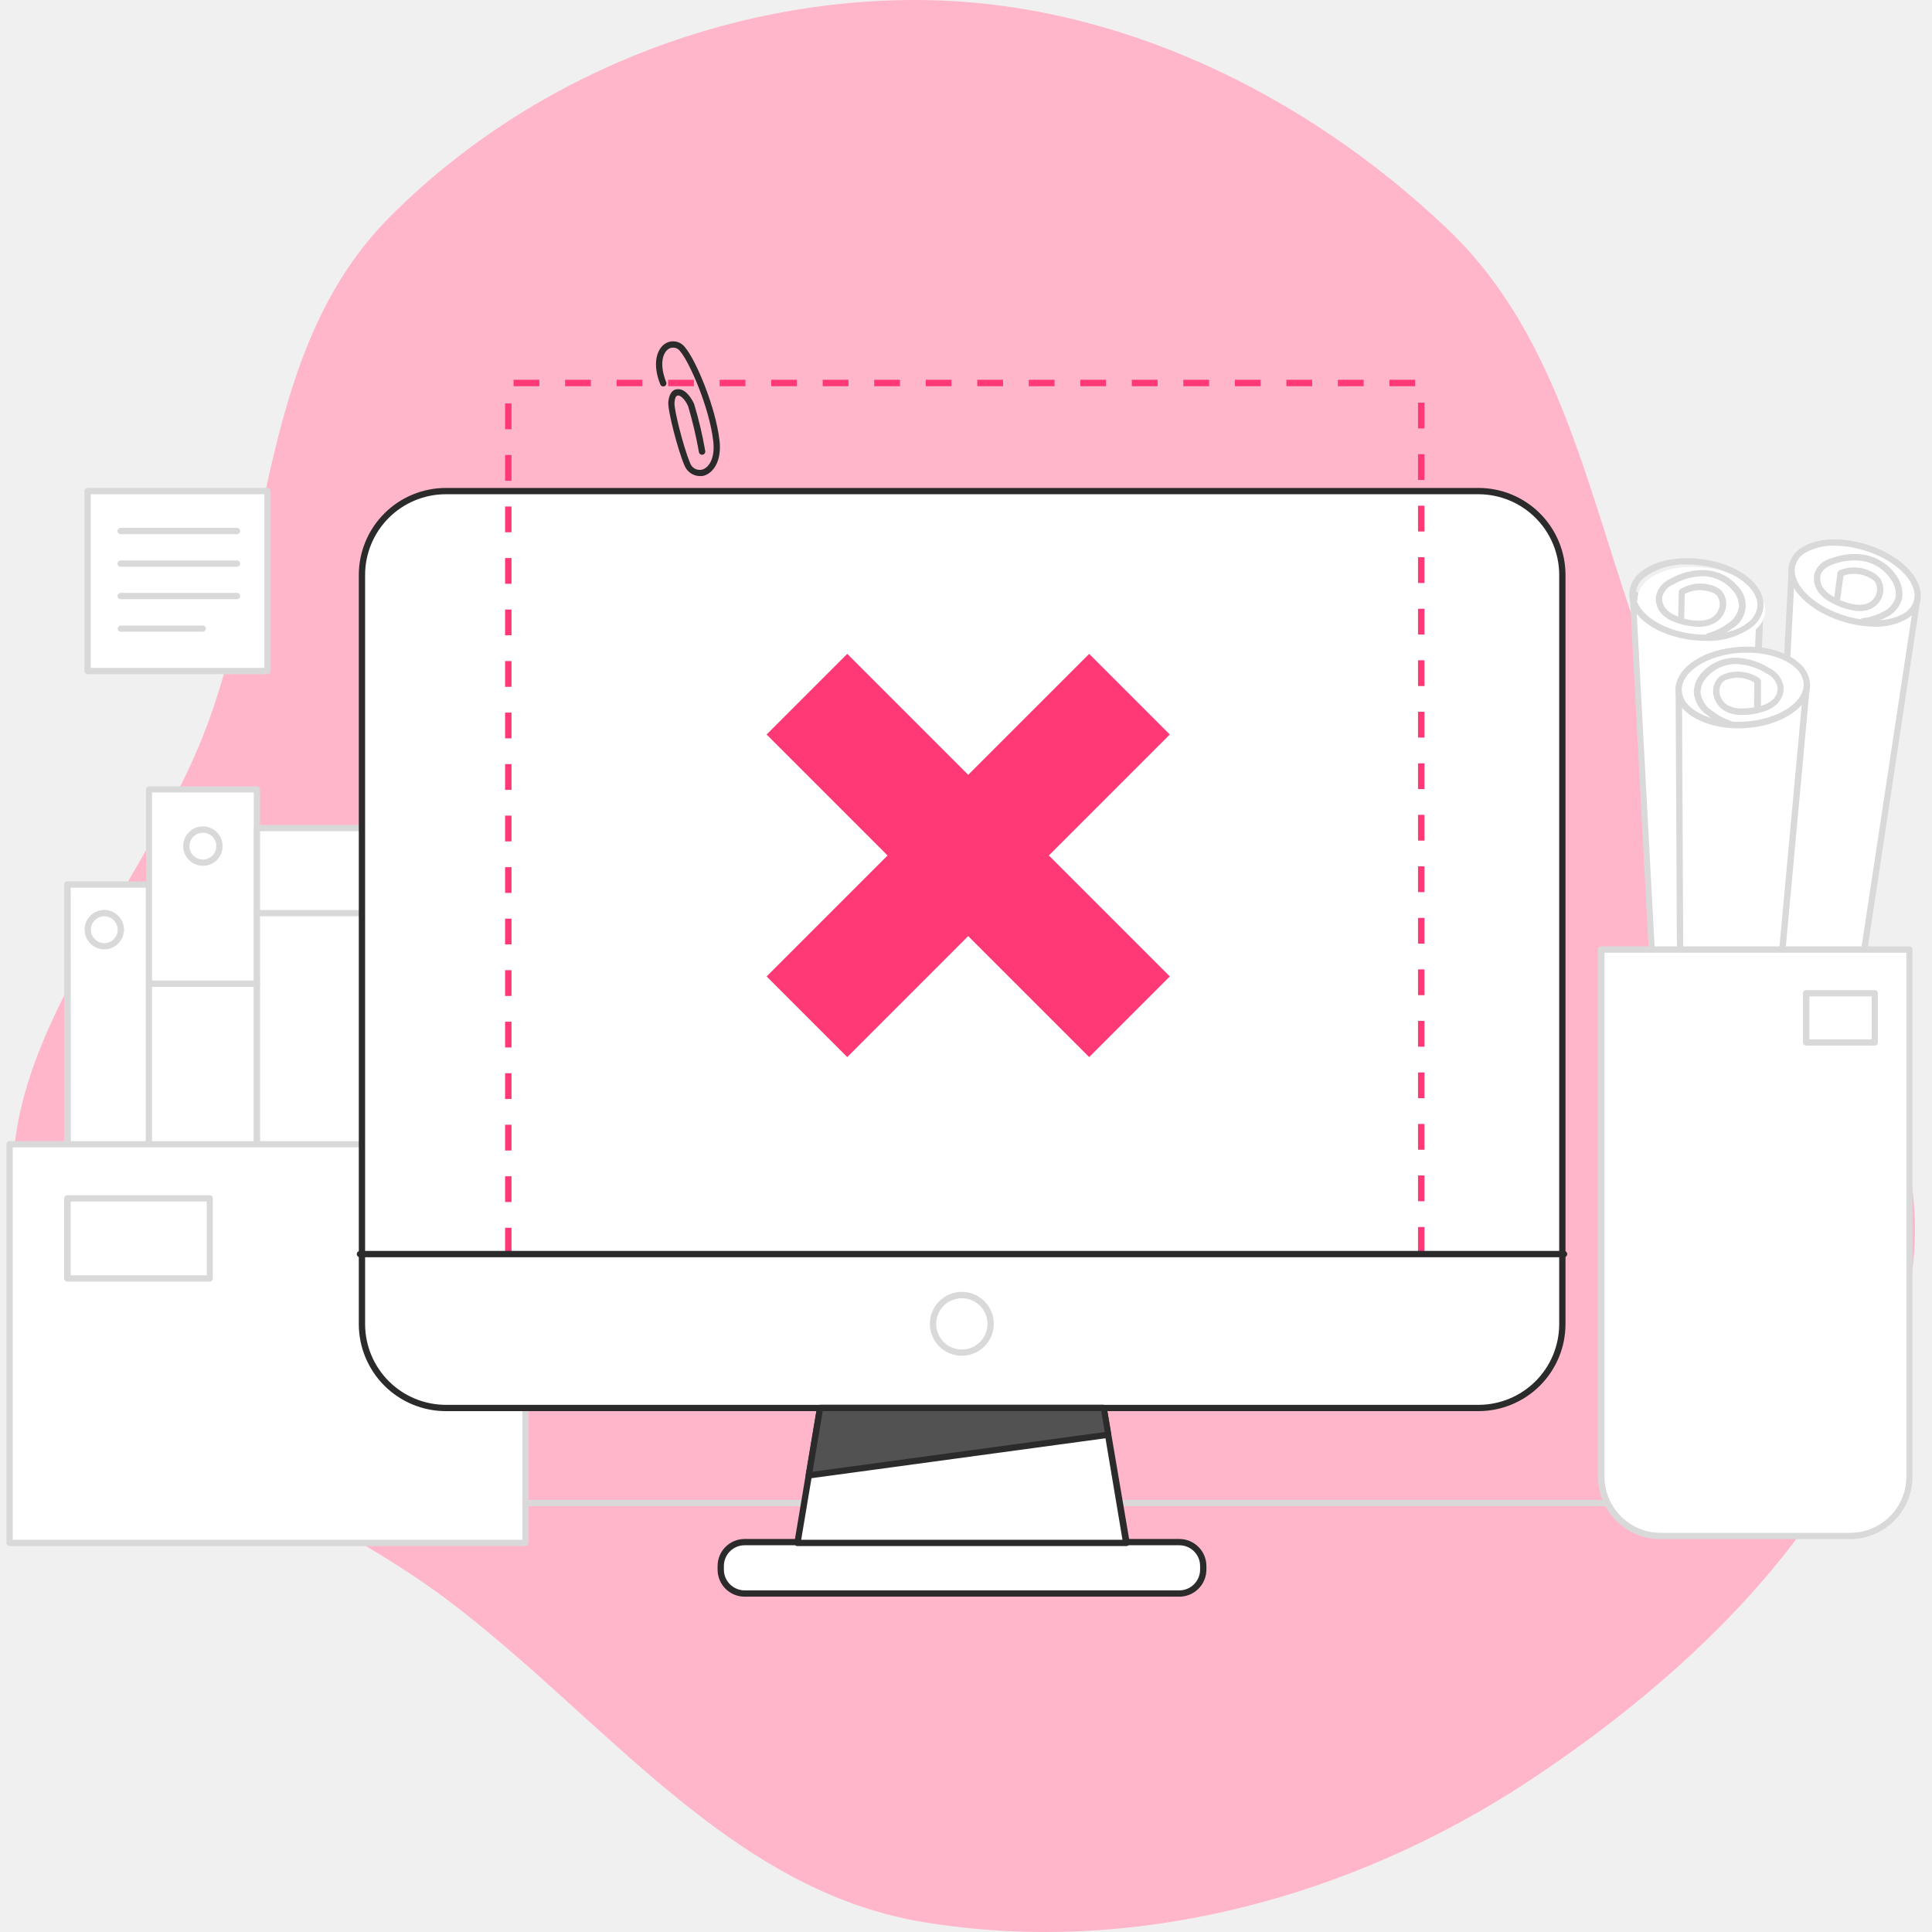
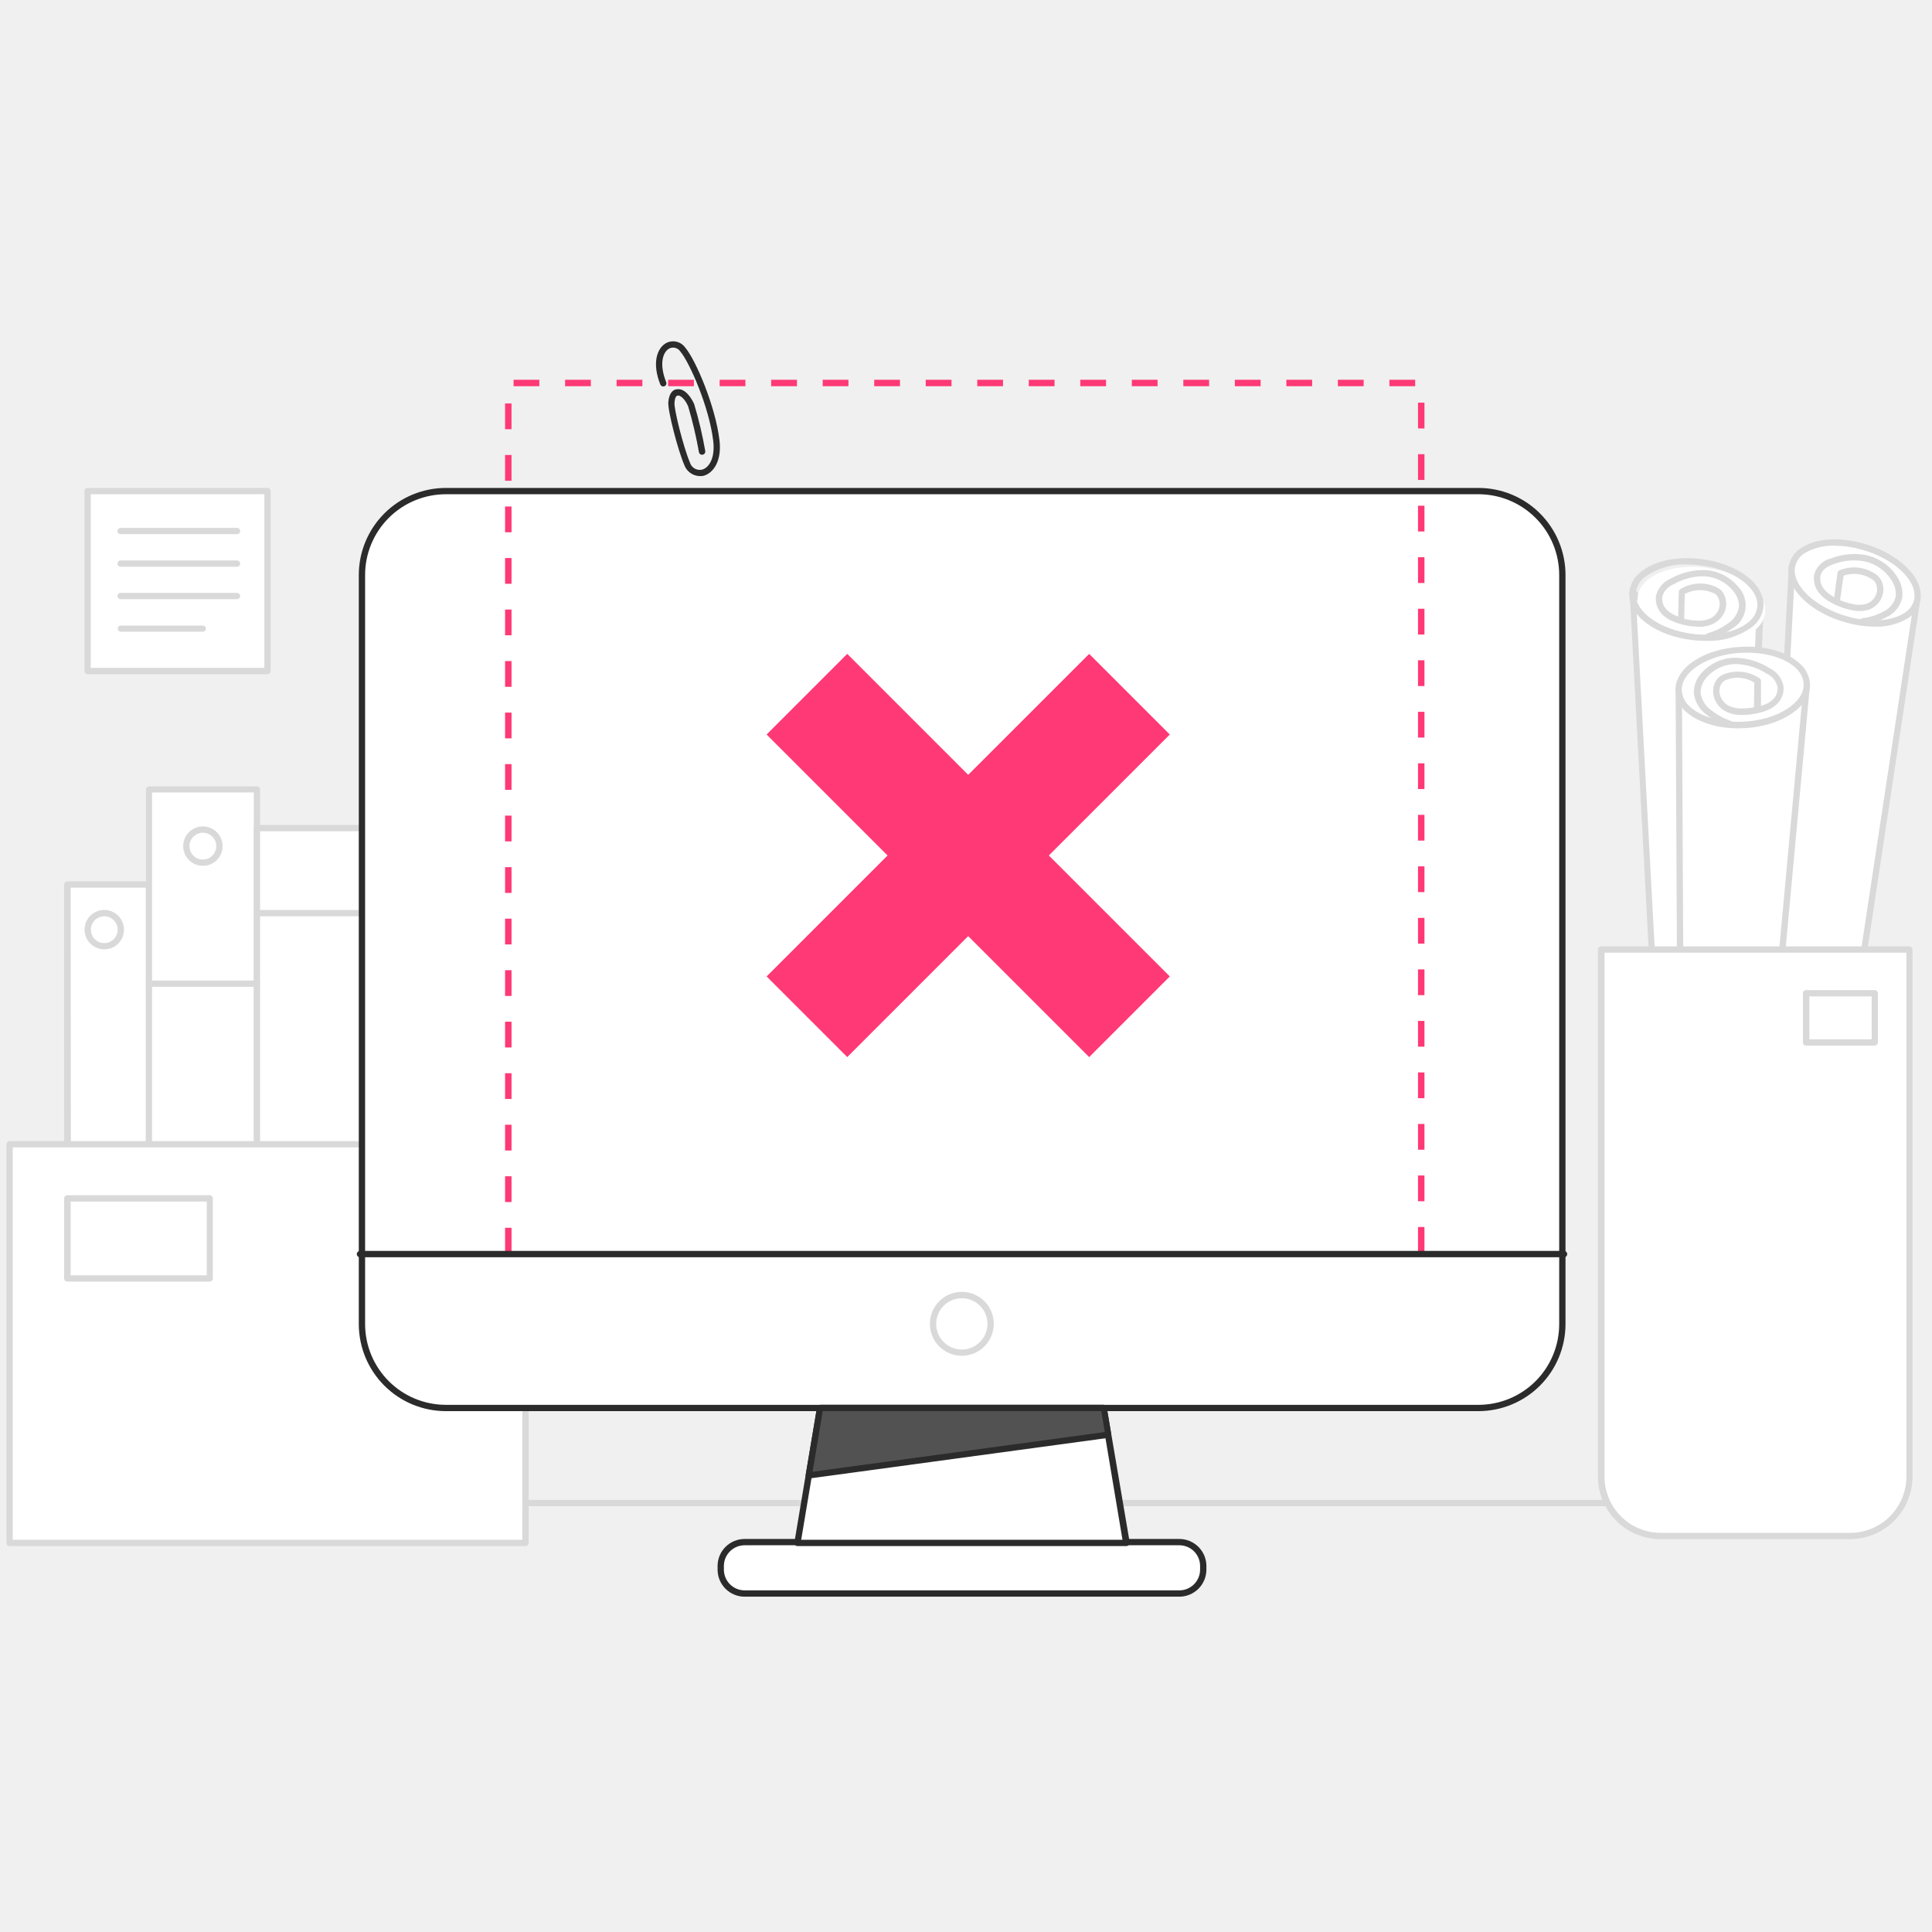
<svg xmlns="http://www.w3.org/2000/svg" width="300" height="300" viewBox="0 0 300 300" fill="none">
  <g id="Illustration">
    <g id="Frame 888">
      <g id="Frame 878">
-         <rect x="-15.5" y="-47.5" width="331" height="995" stroke="#ECECEC" />
        <g id="no-files-flatline">
-           <rect x="-15.5" y="-15.5" width="331" height="963" rx="4.5" stroke="#9747FF" stroke-dasharray="10 5" />
          <g id="Theme=Light">
            <g id="#111_report_analysis_flatline">
-               <path id="Vector" fill-rule="evenodd" clip-rule="evenodd" d="M143.178 0.006C173.565 0.32 202.681 14.585 224.696 35.493C245.012 54.788 247.522 84.374 258.934 109.942C272.209 139.682 301.146 165.064 296.94 197.35C292.56 230.972 265.583 258.023 237.214 276.671C209.668 294.779 175.705 303.886 143.178 298.427C113.211 293.397 93.849 266.845 69.617 248.542C46.013 230.713 11.092 221.348 3.368 192.825C-4.339 164.364 22.577 139.357 32.535 111.6C42.072 85.017 40.524 53.863 60.423 33.793C81.913 12.118 112.629 -0.31 143.178 0.006Z" fill="#FFB6CB" />
              <path id="Vector_2" d="M270.365 163.165L273.299 94.559C273.299 94.559 261.14 99.147 253.49 92.016L257.628 169.191L270.365 163.165Z" fill="white" />
              <path id="Vector_3" d="M257.657 169.66C257.57 169.663 257.485 169.639 257.412 169.592C257.341 169.553 257.282 169.497 257.239 169.428C257.196 169.36 257.171 169.281 257.168 169.2L253.059 92.025C253.054 91.928 253.078 91.831 253.129 91.747C253.179 91.663 253.254 91.597 253.343 91.556C253.431 91.514 253.529 91.5 253.626 91.516C253.722 91.531 253.811 91.576 253.881 91.644C261.218 98.492 273.065 94.119 273.182 94.08C273.257 94.05 273.339 94.04 273.419 94.05C273.5 94.06 273.576 94.091 273.642 94.138C273.707 94.187 273.76 94.25 273.796 94.324C273.831 94.397 273.849 94.478 273.847 94.559L270.912 163.165C270.908 163.254 270.879 163.34 270.829 163.415C270.779 163.489 270.71 163.548 270.629 163.585L257.911 169.611C257.834 169.655 257.745 169.672 257.657 169.66ZM254.037 93.121L258.078 168.447L269.817 162.861L272.751 95.263C270.188 96.066 260.885 98.482 254.037 93.121Z" fill="#D9D9D9" />
              <path id="Vector_4" d="M274.077 95.236C274.496 92.043 270.409 88.873 264.948 88.156C259.487 87.438 254.72 89.446 254.3 92.639C253.881 95.832 257.968 99.002 263.429 99.719C268.89 100.436 273.657 98.429 274.077 95.236Z" fill="white" />
              <path id="Vector_5" d="M264.876 99.509C264.223 99.513 263.569 99.477 262.92 99.402C257.05 98.766 252.736 95.489 253 91.967C253.062 91.353 253.249 90.758 253.55 90.22C253.852 89.681 254.261 89.21 254.751 88.836C256.796 87.134 260.21 86.371 263.908 86.782C269.778 87.418 274.092 90.695 273.828 94.217C273.766 94.831 273.579 95.425 273.277 95.964C272.976 96.503 272.567 96.973 272.076 97.347C269.989 98.859 267.452 99.621 264.876 99.509ZM262.059 87.653C259.685 87.543 257.343 88.232 255.407 89.609C255.018 89.899 254.693 90.265 254.452 90.686C254.211 91.107 254.06 91.573 254.008 92.055C253.783 94.99 257.843 97.876 263.057 98.453C266.442 98.824 269.67 98.12 271.48 96.623C271.867 96.33 272.191 95.962 272.432 95.54C272.672 95.117 272.824 94.651 272.879 94.168C273.104 91.233 269.044 88.298 263.83 87.77C263.242 87.697 262.651 87.658 262.059 87.653Z" fill="#D9D9D9" />
              <path id="Vector_6" d="M265.375 99.284C265.246 99.302 265.114 99.268 265.009 99.189C264.905 99.11 264.836 98.993 264.818 98.864C264.799 98.734 264.834 98.602 264.912 98.498C264.991 98.393 265.109 98.324 265.238 98.306C266.325 98 267.349 97.503 268.261 96.838C268.731 96.549 269.133 96.162 269.439 95.702C269.744 95.243 269.947 94.723 270.032 94.178C270.029 93.25 269.68 92.357 269.054 91.673C268.51 91.03 267.841 90.504 267.087 90.127C266.334 89.751 265.512 89.531 264.671 89.482C263.001 89.455 261.354 89.881 259.907 90.715C259.476 90.877 259.089 91.139 258.778 91.479C258.467 91.819 258.24 92.227 258.117 92.671C258.076 93.011 258.108 93.355 258.209 93.682C258.31 94.009 258.478 94.311 258.703 94.569C259.158 95.053 259.721 95.422 260.347 95.645L260.582 95.733L260.68 91.888C260.681 91.807 260.703 91.727 260.744 91.657C260.785 91.587 260.844 91.528 260.914 91.487C261.703 91.006 262.592 90.715 263.512 90.636C264.433 90.558 265.359 90.696 266.217 91.037C266.671 91.204 267.08 91.476 267.41 91.83C267.731 92.258 267.94 92.76 268.017 93.29C268.094 93.82 268.037 94.361 267.85 94.862C267.68 95.32 267.419 95.737 267.083 96.09C266.747 96.444 266.342 96.725 265.894 96.917C265.12 97.246 264.276 97.381 263.438 97.308C262.24 97.257 261.059 97.003 259.946 96.555C259.186 96.282 258.502 95.833 257.95 95.244C257.637 94.877 257.404 94.45 257.264 93.989C257.124 93.527 257.081 93.042 257.138 92.564C257.273 91.958 257.553 91.394 257.953 90.921C258.353 90.447 258.863 90.078 259.437 89.844C261.069 88.919 262.924 88.462 264.798 88.523C265.772 88.579 266.723 88.834 267.595 89.271C268.466 89.709 269.239 90.32 269.865 91.067C270.32 91.526 270.661 92.084 270.862 92.698C271.064 93.312 271.119 93.964 271.024 94.603C270.929 95.242 270.686 95.85 270.315 96.379C269.945 96.908 269.456 97.344 268.887 97.65C267.884 98.383 266.757 98.93 265.561 99.265L265.375 99.284ZM261.521 96.085C262.161 96.252 262.817 96.347 263.477 96.369C264.164 96.431 264.855 96.327 265.493 96.066C265.814 95.922 266.103 95.716 266.344 95.459C266.584 95.202 266.77 94.899 266.892 94.569C267.019 94.23 267.062 93.864 267.016 93.504C266.97 93.144 266.837 92.801 266.627 92.505C266.404 92.267 266.125 92.089 265.815 91.986C265.139 91.718 264.412 91.6 263.685 91.643C262.958 91.685 262.25 91.886 261.609 92.231L261.521 96.085Z" fill="#D9D9D9" />
              <path id="Vector_7" d="M287.416 161.071L297.638 93.493C297.638 93.493 285.097 96.163 278.259 87.917L274.18 165.121L287.416 161.071Z" fill="white" />
              <path id="Vector_8" d="M274.18 165.581C274.07 165.579 273.963 165.542 273.877 165.473C273.814 165.426 273.764 165.363 273.731 165.292C273.699 165.22 273.685 165.141 273.691 165.062L277.77 87.887C277.776 87.789 277.811 87.695 277.87 87.617C277.929 87.539 278.01 87.48 278.103 87.447C278.198 87.418 278.3 87.417 278.395 87.445C278.491 87.472 278.576 87.528 278.641 87.604C285.205 95.528 297.414 93.043 297.531 93.013C297.608 92.995 297.689 92.996 297.766 93.016C297.843 93.037 297.913 93.076 297.971 93.131C298.028 93.186 298.071 93.254 298.096 93.328C298.122 93.403 298.129 93.483 298.118 93.561L287.905 161.149C287.89 161.24 287.851 161.325 287.79 161.394C287.729 161.463 287.651 161.514 287.562 161.541L274.317 165.561L274.18 165.581ZM278.69 89.12L274.698 164.446L286.985 160.719L297.081 94.09C294.41 94.481 284.784 95.4 278.69 89.12Z" fill="#D9D9D9" />
              <path id="Vector_9" d="M297.624 93.546C298.575 90.498 295.034 86.682 289.717 85.024C284.399 83.366 279.318 84.492 278.367 87.541C277.416 90.589 280.957 94.404 286.274 96.063C291.592 97.721 296.673 96.594 297.624 93.546Z" fill="white" />
              <path id="Vector_10" d="M291.094 97.308C289.646 97.298 288.205 97.097 286.809 96.711C281.106 95.185 277.144 91.272 277.78 87.829C277.9 87.239 278.144 86.682 278.497 86.194C278.849 85.707 279.302 85.3 279.824 85.001C282.025 83.612 285.518 83.368 289.167 84.346C294.87 85.882 298.832 89.785 298.196 93.238C298.072 93.826 297.825 94.382 297.473 94.868C297.121 95.355 296.671 95.763 296.152 96.066C294.613 96.939 292.862 97.37 291.094 97.308ZM284.892 84.737C283.305 84.678 281.732 85.054 280.343 85.823C279.936 86.052 279.582 86.365 279.306 86.741C279.029 87.117 278.836 87.548 278.739 88.005C278.2 90.939 281.937 94.393 287.064 95.772C290.399 96.672 293.686 96.467 295.633 95.234C296.039 95.006 296.392 94.695 296.669 94.32C296.945 93.946 297.139 93.517 297.237 93.062C297.776 90.127 294.039 86.665 288.912 85.295C287.602 84.935 286.251 84.747 284.892 84.737Z" fill="#D9D9D9" />
              <path id="Vector_11" d="M289.255 96.975C289.135 96.974 289.02 96.93 288.93 96.851C288.84 96.772 288.782 96.663 288.766 96.545C288.752 96.416 288.789 96.286 288.869 96.184C288.95 96.081 289.067 96.014 289.196 95.997C290.294 95.869 291.359 95.537 292.336 95.019C292.828 94.807 293.266 94.487 293.617 94.082C293.967 93.677 294.222 93.198 294.361 92.681C294.457 91.742 294.21 90.801 293.667 90.03C292.724 88.572 291.244 87.545 289.548 87.173C287.907 86.868 286.214 87.024 284.657 87.623C283.532 88.015 282.886 88.602 282.7 89.316C282.629 89.651 282.627 89.997 282.692 90.333C282.758 90.669 282.89 90.988 283.082 91.272C283.487 91.822 284.008 92.276 284.608 92.603L284.823 92.72L285.322 88.954C285.332 88.868 285.365 88.787 285.416 88.719C285.468 88.65 285.537 88.596 285.616 88.562C286.468 88.21 287.39 88.061 288.31 88.125C289.23 88.19 290.123 88.467 290.918 88.934C291.353 89.168 291.726 89.504 292.004 89.912C292.276 90.373 292.429 90.895 292.448 91.43C292.467 91.965 292.351 92.496 292.111 92.974C291.897 93.4 291.597 93.776 291.23 94.079C290.863 94.382 290.437 94.606 289.979 94.735C289.163 94.938 288.31 94.938 287.494 94.735C286.305 94.497 285.164 94.06 284.119 93.444C283.383 93.052 282.75 92.492 282.27 91.81C281.997 91.408 281.811 90.953 281.721 90.475C281.632 89.997 281.642 89.506 281.751 89.032C281.953 88.453 282.299 87.935 282.755 87.526C283.212 87.117 283.766 86.831 284.363 86.694C286.095 86.026 287.979 85.857 289.803 86.205C291.753 86.637 293.457 87.817 294.547 89.492C295.221 90.469 295.517 91.658 295.379 92.838C295.221 93.508 294.909 94.132 294.467 94.66C294.025 95.188 293.467 95.606 292.835 95.88C291.753 96.452 290.577 96.823 289.362 96.975H289.255ZM285.723 93.19C286.353 93.458 287.009 93.661 287.68 93.796C288.348 93.958 289.046 93.958 289.714 93.796C290.035 93.701 290.333 93.542 290.591 93.329C290.848 93.115 291.059 92.852 291.211 92.554C291.383 92.232 291.473 91.872 291.473 91.507C291.473 91.142 291.383 90.782 291.211 90.46C291.018 90.179 290.755 89.953 290.448 89.805C289.824 89.436 289.127 89.207 288.406 89.135C287.685 89.062 286.956 89.147 286.271 89.384L285.723 93.19Z" fill="#D9D9D9" />
              <path id="Vector_12" d="M261.022 176.322L260.68 107.629C260.68 107.629 272.644 112.882 280.568 106.191L273.485 183.053L261.022 176.322Z" fill="white" />
              <path id="Vector_13" d="M273.485 183.542C273.403 183.543 273.322 183.523 273.25 183.483L260.787 176.753C260.71 176.713 260.646 176.653 260.601 176.578C260.556 176.504 260.532 176.419 260.533 176.332L260.191 107.629C260.191 107.547 260.211 107.467 260.251 107.395C260.29 107.323 260.347 107.262 260.416 107.218C260.488 107.179 260.568 107.159 260.65 107.159C260.732 107.159 260.813 107.179 260.885 107.218C260.993 107.218 272.624 112.276 280.245 105.858C280.321 105.797 280.413 105.759 280.51 105.748C280.607 105.738 280.705 105.756 280.793 105.799C280.877 105.847 280.947 105.917 280.993 106.001C281.04 106.086 281.062 106.182 281.057 106.279L273.964 183.141C273.959 183.222 273.933 183.301 273.888 183.37C273.844 183.438 273.782 183.494 273.71 183.532C273.637 183.554 273.56 183.558 273.485 183.542ZM261.511 176.039L273.064 182.28L279.971 107.277C273.006 112.295 263.82 109.36 261.179 108.382L261.511 176.039Z" fill="#D9D9D9" />
              <path id="Vector_14" d="M270.986 112.561C276.48 112.215 280.77 109.32 280.566 106.095C280.363 102.871 275.744 100.538 270.249 100.885C264.755 101.231 260.465 104.126 260.669 107.351C260.872 110.575 265.491 112.908 270.986 112.561Z" fill="white" />
              <path id="Vector_15" d="M269.885 113.097C266.569 113.097 263.595 112.119 261.795 110.515C261.318 110.115 260.928 109.623 260.647 109.068C260.366 108.513 260.201 107.907 260.161 107.286C260.034 103.745 264.515 100.712 270.365 100.439C274.062 100.233 277.447 101.192 279.423 102.992C279.898 103.393 280.288 103.885 280.569 104.44C280.849 104.994 281.015 105.6 281.057 106.22C281.184 109.703 276.606 112.794 270.854 113.068C270.534 113.087 270.211 113.097 269.885 113.097ZM271.304 101.358H270.413C265.19 101.642 261.032 104.293 261.14 107.228C261.179 107.716 261.315 108.191 261.54 108.626C261.765 109.061 262.075 109.447 262.45 109.761C264.211 111.366 267.41 112.246 270.795 112.06C276.029 111.777 280.186 109.126 280.079 106.191C280.039 105.702 279.902 105.225 279.675 104.79C279.448 104.355 279.136 103.97 278.758 103.657C277.163 102.209 274.356 101.348 271.304 101.348V101.358Z" fill="#D9D9D9" />
              <path id="Vector_16" d="M268.467 112.813C268.415 112.823 268.362 112.823 268.31 112.813C267.129 112.41 266.026 111.804 265.053 111.023C264.476 110.625 263.993 110.105 263.64 109.5C263.287 108.895 263.071 108.219 263.008 107.521C263.024 106.347 263.494 105.225 264.319 104.39C264.978 103.678 265.777 103.11 266.665 102.721C267.554 102.332 268.514 102.131 269.484 102.131C271.354 102.187 273.175 102.745 274.757 103.745C275.321 104.008 275.813 104.402 276.195 104.893C276.576 105.385 276.834 105.96 276.948 106.572C276.992 107.054 276.932 107.539 276.773 107.996C276.615 108.453 276.361 108.871 276.029 109.223C275.449 109.798 274.737 110.221 273.955 110.456C272.825 110.843 271.637 111.032 270.443 111.013C269.597 111.04 268.757 110.858 267.997 110.485C267.128 110.036 266.471 109.263 266.168 108.333C265.999 107.826 265.962 107.285 266.06 106.759C266.157 106.234 266.386 105.742 266.725 105.33C267.069 104.987 267.493 104.735 267.958 104.596C268.835 104.306 269.767 104.222 270.681 104.351C271.596 104.48 272.468 104.818 273.231 105.339C273.298 105.385 273.353 105.446 273.39 105.518C273.428 105.589 273.447 105.669 273.446 105.75V109.605L273.691 109.526C274.321 109.346 274.897 109.009 275.363 108.548C275.599 108.303 275.779 108.01 275.892 107.689C276.005 107.369 276.048 107.028 276.019 106.689C275.919 106.229 275.712 105.798 275.415 105.433C275.117 105.067 274.738 104.777 274.307 104.586C272.887 103.676 271.248 103.165 269.562 103.109C268.726 103.11 267.898 103.285 267.132 103.622C266.366 103.958 265.678 104.45 265.111 105.065C264.463 105.718 264.085 106.592 264.055 107.511C264.12 108.065 264.303 108.599 264.592 109.076C264.88 109.554 265.267 109.964 265.728 110.28C266.607 110.985 267.599 111.537 268.662 111.913C268.792 111.934 268.908 112.005 268.985 112.112C269.062 112.218 269.094 112.351 269.073 112.481C269.052 112.61 268.981 112.727 268.875 112.804C268.768 112.881 268.636 112.912 268.506 112.891L268.467 112.813ZM269.826 105.241C269.297 105.239 268.772 105.325 268.271 105.496C267.956 105.578 267.669 105.743 267.44 105.975C267.219 106.26 267.073 106.595 267.015 106.95C266.957 107.306 266.989 107.67 267.107 108.01C267.215 108.349 267.389 108.664 267.619 108.936C267.849 109.208 268.131 109.432 268.447 109.595C269.059 109.881 269.728 110.022 270.404 110.006C271.06 110.02 271.717 109.961 272.36 109.83L272.409 105.985C271.632 105.507 270.739 105.249 269.826 105.241Z" fill="#D9D9D9" />
              <path id="Vector_17" d="M282.162 233.883H2.272C2.142 233.883 2.017 233.832 1.926 233.74C1.834 233.648 1.782 233.524 1.782 233.394C1.782 233.264 1.834 233.14 1.926 233.048C2.017 232.956 2.142 232.905 2.272 232.905H282.162C282.292 232.905 282.416 232.956 282.508 233.048C282.6 233.14 282.651 233.264 282.651 233.394C282.651 233.524 282.6 233.648 282.508 233.74C282.416 233.832 282.292 233.883 282.162 233.883Z" fill="#D9D9D9" />
              <path id="Vector_18" d="M248.618 147.444H296.484V229.295C296.479 231.731 295.51 234.065 293.789 235.788C292.067 237.511 289.734 238.483 287.298 238.491H257.843C255.399 238.491 253.055 237.52 251.327 235.792C249.598 234.063 248.628 231.72 248.628 229.275V147.444H248.618Z" fill="white" />
              <path id="Vector_19" d="M287.298 238.999H257.843C255.267 238.997 252.798 237.972 250.977 236.151C249.155 234.33 248.131 231.861 248.129 229.285V147.444C248.129 147.314 248.18 147.19 248.272 147.098C248.364 147.006 248.488 146.955 248.618 146.955H296.484C296.614 146.955 296.738 147.006 296.83 147.098C296.922 147.19 296.973 147.314 296.973 147.444V229.285C296.971 231.854 295.952 234.317 294.139 236.137C292.326 237.958 289.867 238.986 287.298 238.999ZM249.146 147.933V229.285C249.149 231.601 250.07 233.822 251.708 235.459C253.345 237.097 255.566 238.018 257.882 238.021H287.298C289.613 238.016 291.831 237.093 293.466 235.456C295.102 233.819 296.022 231.6 296.024 229.285V147.933H249.146Z" fill="#D9D9D9" />
              <path id="Vector_20" d="M23.119 137.348H10.489V212.009H23.119V137.348Z" fill="white" />
              <path id="Vector_21" d="M23.167 212.498H10.45C10.32 212.498 10.196 212.447 10.104 212.355C10.012 212.263 9.961 212.139 9.961 212.009V137.348C9.961 137.218 10.012 137.094 10.104 137.002C10.196 136.91 10.32 136.859 10.45 136.859H23.167C23.297 136.859 23.421 136.91 23.513 137.002C23.605 137.094 23.656 137.218 23.656 137.348V212.009C23.656 212.139 23.605 212.263 23.513 212.355C23.421 212.447 23.297 212.498 23.167 212.498ZM11.027 211.52H22.629V137.837H10.978L11.027 211.52Z" fill="#D9D9D9" />
              <path id="Vector_22" d="M39.896 122.596H23.119V197.257H39.896V122.596Z" fill="white" />
              <path id="Vector_23" d="M39.896 197.756H23.167C23.038 197.756 22.913 197.705 22.822 197.613C22.73 197.521 22.678 197.397 22.678 197.267V122.596C22.678 122.467 22.73 122.342 22.822 122.25C22.913 122.159 23.038 122.107 23.167 122.107H39.896C40.025 122.107 40.15 122.159 40.242 122.25C40.333 122.342 40.385 122.467 40.385 122.596V197.267C40.385 197.397 40.333 197.521 40.242 197.613C40.15 197.705 40.025 197.756 39.896 197.756ZM23.608 196.778H39.407V123.056H23.608V196.778Z" fill="#D9D9D9" />
              <path id="Vector_24" d="M68.872 128.583H39.896V203.244H68.872V128.583Z" fill="white" />
              <path id="Vector_25" d="M68.872 203.733H39.896C39.766 203.733 39.642 203.682 39.55 203.59C39.458 203.498 39.407 203.374 39.407 203.244V128.583C39.407 128.453 39.458 128.329 39.55 128.237C39.642 128.146 39.766 128.094 39.896 128.094H68.872C69.001 128.094 69.126 128.146 69.218 128.237C69.309 128.329 69.361 128.453 69.361 128.583V203.273C69.353 203.398 69.299 203.515 69.208 203.601C69.117 203.686 68.997 203.733 68.872 203.733ZM40.385 202.755H68.383V129.072H40.385V202.755Z" fill="#D9D9D9" />
              <path id="Vector_26" d="M81.599 177.682H1.489V239.587H81.599V177.682Z" fill="white" />
              <path id="Vector_27" d="M81.599 240.076H1.489C1.359 240.076 1.235 240.024 1.143 239.932C1.052 239.841 1 239.716 1 239.586V177.682C1 177.552 1.052 177.428 1.143 177.336C1.235 177.244 1.359 177.193 1.489 177.193H81.599C81.728 177.195 81.851 177.248 81.942 177.339C82.033 177.43 82.086 177.553 82.088 177.682V239.586C82.086 239.715 82.033 239.838 81.942 239.93C81.851 240.021 81.728 240.073 81.599 240.076ZM1.978 239.097H81.11V178.171H1.978V239.097Z" fill="#D9D9D9" />
              <path id="Vector_28" d="M32.598 199.008H10.45C10.32 199.008 10.196 198.957 10.104 198.865C10.012 198.773 9.961 198.649 9.961 198.519V186.085C9.961 185.956 10.012 185.831 10.104 185.739C10.196 185.648 10.32 185.596 10.45 185.596H32.559C32.688 185.596 32.813 185.648 32.904 185.739C32.996 185.831 33.048 185.956 33.048 186.085V198.519C33.048 198.642 33.002 198.761 32.919 198.852C32.835 198.942 32.721 198.998 32.598 199.008ZM10.978 198.03H32.108V186.574H10.978V198.03Z" fill="#D9D9D9" />
              <path id="Vector_29" d="M16.173 147.414C15.568 147.411 14.977 147.227 14.476 146.888C13.975 146.549 13.585 146.069 13.357 145.508C13.128 144.948 13.071 144.332 13.192 143.74C13.313 143.147 13.607 142.603 14.037 142.177C14.467 141.751 15.014 141.462 15.608 141.347C16.202 141.231 16.817 141.294 17.375 141.528C17.933 141.762 18.41 142.156 18.744 142.66C19.079 143.165 19.256 143.757 19.254 144.362C19.253 144.765 19.172 145.164 19.016 145.535C18.861 145.907 18.633 146.244 18.347 146.528C18.061 146.812 17.721 147.036 17.348 147.188C16.975 147.34 16.576 147.417 16.173 147.414ZM16.173 142.279C15.761 142.282 15.36 142.408 15.02 142.639C14.68 142.87 14.416 143.197 14.261 143.578C14.107 143.959 14.068 144.378 14.151 144.781C14.233 145.183 14.434 145.553 14.726 145.842C15.018 146.132 15.389 146.328 15.793 146.407C16.197 146.486 16.614 146.444 16.994 146.285C17.374 146.127 17.698 145.86 17.926 145.518C18.154 145.176 18.276 144.773 18.276 144.362C18.275 144.087 18.219 143.815 18.113 143.562C18.006 143.308 17.851 143.078 17.656 142.885C17.46 142.691 17.229 142.538 16.974 142.434C16.72 142.33 16.448 142.277 16.173 142.279Z" fill="#D9D9D9" />
              <path id="Vector_30" d="M31.502 134.443C30.896 134.443 30.304 134.263 29.8 133.926C29.296 133.589 28.904 133.11 28.672 132.55C28.441 131.99 28.381 131.374 28.5 130.78C28.619 130.186 28.911 129.64 29.341 129.212C29.77 128.784 30.316 128.494 30.911 128.376C31.506 128.259 32.121 128.321 32.681 128.555C33.24 128.788 33.718 129.182 34.053 129.687C34.388 130.192 34.566 130.785 34.564 131.391C34.564 131.792 34.485 132.19 34.331 132.561C34.177 132.932 33.951 133.269 33.667 133.552C33.382 133.836 33.045 134.06 32.673 134.213C32.302 134.366 31.904 134.444 31.502 134.443ZM31.502 129.307C31.09 129.307 30.687 129.429 30.345 129.658C30.002 129.887 29.735 130.212 29.577 130.593C29.419 130.974 29.378 131.393 29.459 131.797C29.539 132.201 29.737 132.573 30.029 132.864C30.32 133.155 30.692 133.354 31.096 133.434C31.5 133.515 31.919 133.473 32.3 133.316C32.68 133.158 33.006 132.891 33.235 132.548C33.464 132.206 33.586 131.803 33.586 131.391C33.587 131.117 33.534 130.845 33.43 130.592C33.326 130.338 33.172 130.108 32.978 129.914C32.785 129.721 32.555 129.567 32.301 129.463C32.048 129.359 31.776 129.306 31.502 129.307Z" fill="#D9D9D9" />
              <path id="Vector_31" d="M61.799 142.279H39.896C39.766 142.279 39.642 142.227 39.55 142.135C39.458 142.044 39.407 141.919 39.407 141.789C39.407 141.66 39.458 141.535 39.55 141.444C39.642 141.352 39.766 141.3 39.896 141.3H61.799C61.929 141.3 62.053 141.352 62.145 141.444C62.236 141.535 62.288 141.66 62.288 141.789C62.288 141.919 62.236 142.044 62.145 142.135C62.053 142.227 61.929 142.279 61.799 142.279Z" fill="#D9D9D9" />
              <path id="Vector_32" d="M39.896 153.236H23.167C23.038 153.236 22.913 153.184 22.822 153.092C22.73 153.001 22.678 152.876 22.678 152.746C22.678 152.617 22.73 152.492 22.822 152.401C22.913 152.309 23.038 152.257 23.167 152.257H39.896C40.025 152.257 40.15 152.309 40.242 152.401C40.333 152.492 40.385 152.617 40.385 152.746C40.385 152.876 40.333 153.001 40.242 153.092C40.15 153.184 40.025 153.236 39.896 153.236Z" fill="#D9D9D9" />
              <path id="Vector_33" d="M229.532 76.256H69.224C62.033 76.256 56.203 82.085 56.203 89.276V205.611C56.203 212.803 62.033 218.632 69.224 218.632H229.532C236.723 218.632 242.553 212.803 242.553 205.611V89.276C242.553 82.085 236.723 76.256 229.532 76.256Z" fill="white" />
              <path id="Vector_34" d="M229.581 219.121H69.224C65.643 219.116 62.209 217.691 59.677 215.158C57.144 212.626 55.719 209.193 55.714 205.611V89.276C55.719 85.695 57.144 82.262 59.677 79.729C62.209 77.197 65.643 75.772 69.224 75.767H229.581C233.163 75.769 236.598 77.193 239.131 79.726C241.664 82.259 243.088 85.694 243.091 89.276V205.611C243.085 209.193 241.66 212.626 239.128 215.158C236.596 217.691 233.162 219.116 229.581 219.121ZM69.224 76.745C65.901 76.748 62.715 78.069 60.366 80.418C58.016 82.768 56.695 85.954 56.693 89.276V205.611C56.698 208.933 58.02 212.118 60.369 214.467C62.718 216.816 65.902 218.138 69.224 218.143H229.581C232.904 218.14 236.09 216.819 238.439 214.47C240.789 212.12 242.11 208.934 242.112 205.611V89.276C242.11 85.954 240.789 82.768 238.439 80.418C236.09 78.069 232.904 76.748 229.581 76.745H69.224Z" fill="#2B2B2B" />
              <path id="Vector_35" d="M220.688 194.528V59.469H78.928V194.528" stroke="#FE3976" stroke-dasharray="4 4" />
              <path id="Vector_36" d="M181.646 114.056L169.124 101.534L150.341 120.317L131.559 101.534L119.037 114.056L137.82 132.839L119.037 151.621L131.559 164.143L150.341 145.36L169.124 164.143L181.646 151.621L162.863 132.839L181.646 114.056Z" fill="#FE3976" />
              <path id="Vector_37" d="M242.866 195.222H55.89C55.761 195.222 55.636 195.171 55.544 195.079C55.453 194.987 55.401 194.863 55.401 194.733C55.404 194.604 55.456 194.481 55.547 194.39C55.639 194.299 55.761 194.247 55.89 194.244H242.866C242.995 194.244 243.12 194.296 243.212 194.387C243.303 194.479 243.355 194.604 243.355 194.733C243.355 194.863 243.303 194.987 243.212 195.079C243.12 195.171 242.995 195.222 242.866 195.222Z" fill="#2B2B2B" />
              <path id="Vector_38" d="M149.383 210.043C151.852 210.043 153.854 208.041 153.854 205.572C153.854 203.103 151.852 201.102 149.383 201.102C146.914 201.102 144.912 203.103 144.912 205.572C144.912 208.041 146.914 210.043 149.383 210.043Z" fill="white" />
              <path id="Vector_39" d="M149.363 210.522C148.382 210.524 147.421 210.235 146.604 209.69C145.787 209.146 145.15 208.372 144.773 207.465C144.397 206.558 144.298 205.56 144.489 204.597C144.68 203.634 145.152 202.749 145.846 202.055C146.541 201.361 147.425 200.888 148.388 200.697C149.351 200.506 150.349 200.605 151.256 200.982C152.163 201.359 152.937 201.996 153.482 202.813C154.026 203.63 154.315 204.59 154.313 205.572C154.311 206.884 153.788 208.142 152.861 209.069C151.933 209.997 150.675 210.52 149.363 210.522ZM149.363 201.591C148.575 201.589 147.805 201.821 147.149 202.257C146.493 202.693 145.981 203.314 145.678 204.042C145.375 204.769 145.295 205.57 145.447 206.343C145.6 207.116 145.978 207.826 146.535 208.384C147.091 208.942 147.801 209.322 148.573 209.476C149.346 209.631 150.147 209.553 150.875 209.251C151.603 208.95 152.225 208.44 152.663 207.785C153.101 207.13 153.335 206.36 153.335 205.572C153.335 204.518 152.917 203.507 152.172 202.76C151.428 202.014 150.418 201.593 149.363 201.591Z" fill="#D9D9D9" />
              <path id="Vector_40" d="M183.123 239.459H115.643C113.589 239.459 111.925 241.123 111.925 243.176V243.734C111.925 245.787 113.589 247.451 115.643 247.451H183.123C185.176 247.451 186.84 245.787 186.84 243.734V243.176C186.84 241.123 185.176 239.459 183.123 239.459Z" fill="white" />
              <path id="Vector_41" d="M183.123 247.931H115.623C114.51 247.931 113.442 247.489 112.655 246.702C111.868 245.915 111.426 244.847 111.426 243.734V243.167C111.426 242.054 111.868 240.986 112.655 240.199C113.442 239.412 114.51 238.97 115.623 238.97H183.123C184.237 238.97 185.305 239.412 186.094 240.199C186.883 240.986 187.327 242.053 187.33 243.167V243.734C187.327 244.848 186.883 245.916 186.094 246.702C185.305 247.489 184.237 247.931 183.123 247.931ZM115.623 239.948C114.769 239.948 113.951 240.288 113.347 240.891C112.744 241.495 112.404 242.313 112.404 243.167V243.734C112.407 244.587 112.747 245.404 113.35 246.007C113.953 246.61 114.77 246.95 115.623 246.953H183.123C183.978 246.953 184.797 246.614 185.402 246.011C186.007 245.407 186.349 244.589 186.351 243.734V243.167C186.351 242.743 186.268 242.324 186.105 241.933C185.943 241.542 185.705 241.187 185.405 240.888C185.105 240.589 184.749 240.352 184.358 240.191C183.966 240.029 183.547 239.947 183.123 239.948H115.623Z" fill="#2B2B2B" />
              <path id="Vector_42" d="M174.925 239.586H123.831L127.343 218.622H171.413L174.925 239.586Z" fill="white" />
              <path id="Vector_43" d="M174.925 240.075H123.831C123.759 240.075 123.689 240.06 123.625 240.029C123.561 239.999 123.504 239.954 123.459 239.899C123.412 239.847 123.377 239.784 123.358 239.716C123.34 239.648 123.337 239.577 123.351 239.508L126.863 218.544C126.882 218.431 126.941 218.328 127.029 218.254C127.116 218.181 127.228 218.141 127.343 218.143H171.364C171.48 218.141 171.593 218.18 171.683 218.253C171.772 218.327 171.833 218.43 171.854 218.544L175.414 239.469C175.424 239.538 175.42 239.608 175.401 239.676C175.383 239.743 175.351 239.806 175.307 239.86C175.263 239.922 175.206 239.973 175.14 240.01C175.074 240.047 175.001 240.069 174.925 240.075ZM124.408 239.097H174.299L170.954 219.121H127.753L124.408 239.097Z" fill="#2B2B2B" />
              <path id="Vector_44" d="M125.591 229.109L172.118 222.789L171.413 218.622H127.343L125.591 229.109Z" fill="#525252" />
              <path id="Vector_45" d="M125.591 229.598C125.525 229.598 125.459 229.585 125.399 229.558C125.338 229.531 125.284 229.491 125.239 229.442C125.186 229.386 125.146 229.32 125.123 229.247C125.099 229.174 125.092 229.097 125.102 229.021L126.863 218.544C126.882 218.431 126.941 218.328 127.029 218.254C127.116 218.181 127.228 218.141 127.343 218.143H171.364C171.48 218.141 171.593 218.18 171.683 218.253C171.772 218.327 171.833 218.43 171.854 218.544L172.548 222.701C172.559 222.766 172.556 222.832 172.541 222.896C172.526 222.96 172.498 223.02 172.46 223.073C172.421 223.127 172.371 223.171 172.314 223.205C172.257 223.239 172.193 223.26 172.127 223.269L125.601 229.588L125.591 229.598ZM127.753 219.121L126.178 228.532L171.55 222.369L171.002 219.121H127.753Z" fill="#2B2B2B" />
              <path id="Vector_46" d="M108.638 73.927C108.111 73.911 107.602 73.736 107.176 73.425C106.75 73.115 106.428 72.683 106.251 72.186C105.273 69.936 103.649 63.715 103.776 62.404C103.923 60.838 104.676 60.447 105.116 60.447C106.095 60.291 107.073 61.21 107.777 62.707C108.502 65.109 109.081 67.552 109.509 70.024C109.521 70.088 109.52 70.154 109.507 70.219C109.494 70.282 109.468 70.343 109.431 70.397C109.394 70.451 109.347 70.498 109.293 70.534C109.238 70.569 109.177 70.594 109.113 70.606C109.048 70.618 108.982 70.618 108.918 70.605C108.854 70.591 108.794 70.566 108.739 70.529C108.685 70.492 108.639 70.445 108.603 70.39C108.567 70.336 108.543 70.274 108.531 70.21C108.106 67.81 107.548 65.436 106.858 63.098C106.32 61.856 105.576 61.357 105.244 61.416C104.911 61.474 104.794 61.885 104.735 62.531C104.637 63.509 106.104 69.379 107.132 71.824C107.246 72.21 107.502 72.539 107.849 72.744C108.195 72.949 108.607 73.015 109 72.93C110.096 72.636 111.064 71.149 110.751 68.479C110.125 63.157 107.024 56.192 105.645 54.587C105.459 54.301 105.172 54.097 104.842 54.015C104.511 53.933 104.161 53.98 103.864 54.147C102.886 54.734 102.348 56.612 103.444 59.332C103.468 59.392 103.48 59.456 103.48 59.52C103.48 59.585 103.467 59.648 103.442 59.708C103.417 59.767 103.38 59.821 103.334 59.867C103.289 59.912 103.234 59.948 103.175 59.973C103.115 59.997 103.051 60.009 102.986 60.009C102.922 60.009 102.858 59.996 102.798 59.971C102.739 59.946 102.685 59.909 102.64 59.864C102.594 59.818 102.558 59.763 102.534 59.704C101.223 56.426 102.006 54.137 103.356 53.316C103.85 53.027 104.434 52.932 104.994 53.049C105.555 53.167 106.051 53.488 106.388 53.951C108.051 55.908 111.103 63.118 111.72 68.361C112.111 71.619 110.741 73.478 109.254 73.879C109.052 73.921 108.845 73.938 108.638 73.927Z" fill="#2B2B2B" />
              <path id="Vector_47" d="M291.123 154.233H280.47V161.873H291.123V154.233Z" fill="white" />
              <path id="Vector_48" d="M291.123 162.362H280.45C280.321 162.362 280.196 162.311 280.105 162.219C280.013 162.127 279.961 162.003 279.961 161.873V154.233C279.961 154.103 280.013 153.979 280.105 153.887C280.196 153.795 280.321 153.744 280.45 153.744H291.104C291.233 153.744 291.358 153.795 291.45 153.887C291.541 153.979 291.593 154.103 291.593 154.233V161.873C291.593 161.999 291.544 162.121 291.457 162.212C291.369 162.303 291.25 162.357 291.123 162.362ZM280.959 161.384H290.634V154.722H280.959V161.384Z" fill="#D9D9D9" />
              <path id="Vector_49" d="M41.539 76.256H13.6V104.195H41.539V76.256Z" fill="white" />
              <path id="Vector_50" d="M41.539 104.684H13.6C13.471 104.682 13.348 104.629 13.257 104.538C13.166 104.447 13.113 104.324 13.111 104.195V76.256C13.111 76.126 13.162 76.002 13.254 75.91C13.346 75.818 13.47 75.767 13.6 75.767H41.539C41.669 75.767 41.793 75.818 41.885 75.91C41.977 76.002 42.028 76.126 42.028 76.256V104.195C42.028 104.325 41.977 104.449 41.885 104.541C41.793 104.632 41.669 104.684 41.539 104.684ZM14.089 103.706H41.05V76.745H14.089V103.706Z" fill="#D9D9D9" />
              <path id="Vector_51" d="M36.804 82.947H18.736C18.606 82.947 18.482 82.895 18.39 82.804C18.298 82.712 18.247 82.588 18.247 82.458C18.247 82.328 18.298 82.204 18.39 82.112C18.482 82.02 18.606 81.969 18.736 81.969H36.804C36.933 81.971 37.056 82.024 37.147 82.115C37.239 82.206 37.291 82.329 37.294 82.458C37.294 82.588 37.242 82.712 37.15 82.804C37.059 82.895 36.934 82.947 36.804 82.947Z" fill="#D9D9D9" />
              <path id="Vector_52" d="M36.804 88.005H18.736C18.606 88.005 18.482 87.953 18.39 87.861C18.298 87.77 18.247 87.645 18.247 87.516C18.247 87.386 18.298 87.261 18.39 87.17C18.482 87.078 18.606 87.026 18.736 87.026H36.804C36.934 87.026 37.059 87.078 37.15 87.17C37.242 87.261 37.294 87.386 37.294 87.516C37.291 87.644 37.239 87.767 37.147 87.859C37.056 87.95 36.933 88.002 36.804 88.005Z" fill="#D9D9D9" />
              <path id="Vector_53" d="M36.804 93.043H18.736C18.606 93.043 18.482 92.991 18.39 92.9C18.298 92.808 18.247 92.684 18.247 92.554C18.247 92.424 18.298 92.3 18.39 92.208C18.482 92.116 18.606 92.065 18.736 92.065H36.804C36.933 92.067 37.056 92.12 37.147 92.211C37.239 92.302 37.291 92.425 37.294 92.554C37.294 92.684 37.242 92.808 37.15 92.9C37.059 92.991 36.934 93.043 36.804 93.043Z" fill="#D9D9D9" />
              <path id="Vector_54" d="M31.502 98.091H18.785C18.72 98.093 18.656 98.083 18.596 98.061C18.536 98.039 18.48 98.005 18.433 97.961C18.386 97.918 18.348 97.865 18.321 97.807C18.294 97.748 18.279 97.685 18.276 97.621C18.276 97.491 18.328 97.367 18.419 97.275C18.511 97.183 18.635 97.132 18.765 97.132H31.483C31.612 97.132 31.737 97.183 31.828 97.275C31.92 97.367 31.972 97.491 31.972 97.621C31.967 97.744 31.916 97.861 31.829 97.948C31.742 98.035 31.625 98.086 31.502 98.091Z" fill="#D9D9D9" />
            </g>
          </g>
        </g>
      </g>
    </g>
  </g>
</svg>
